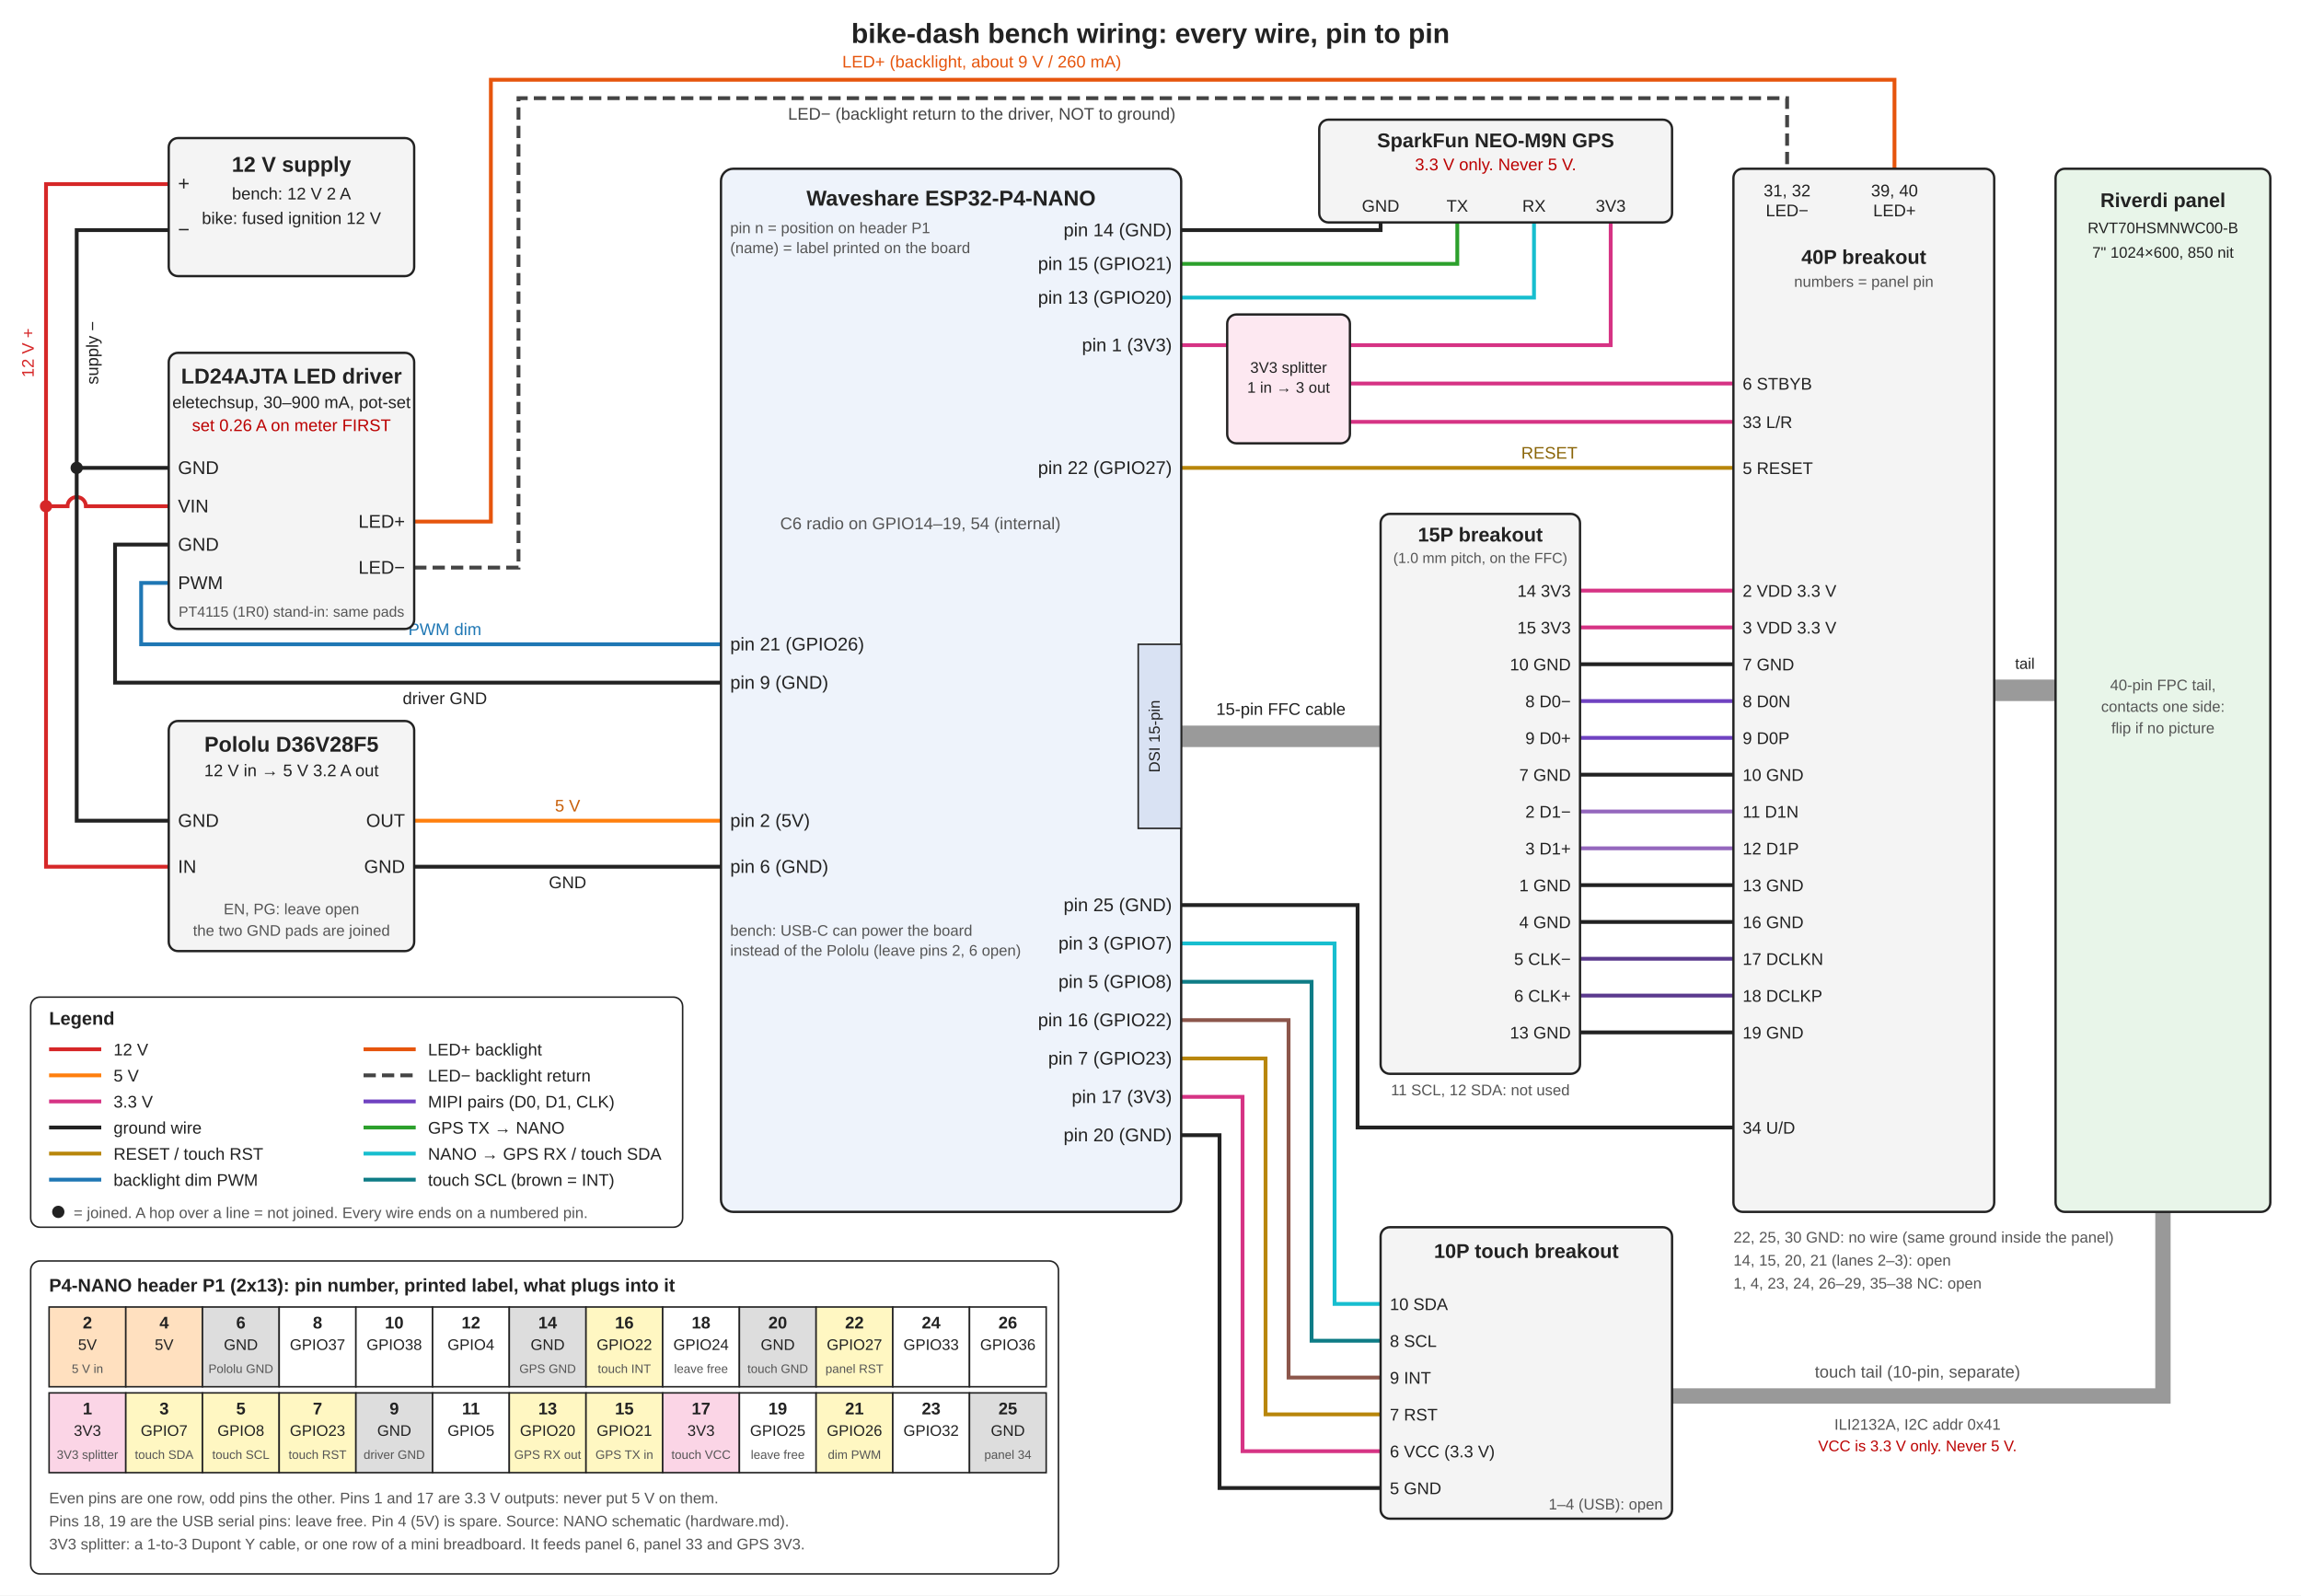
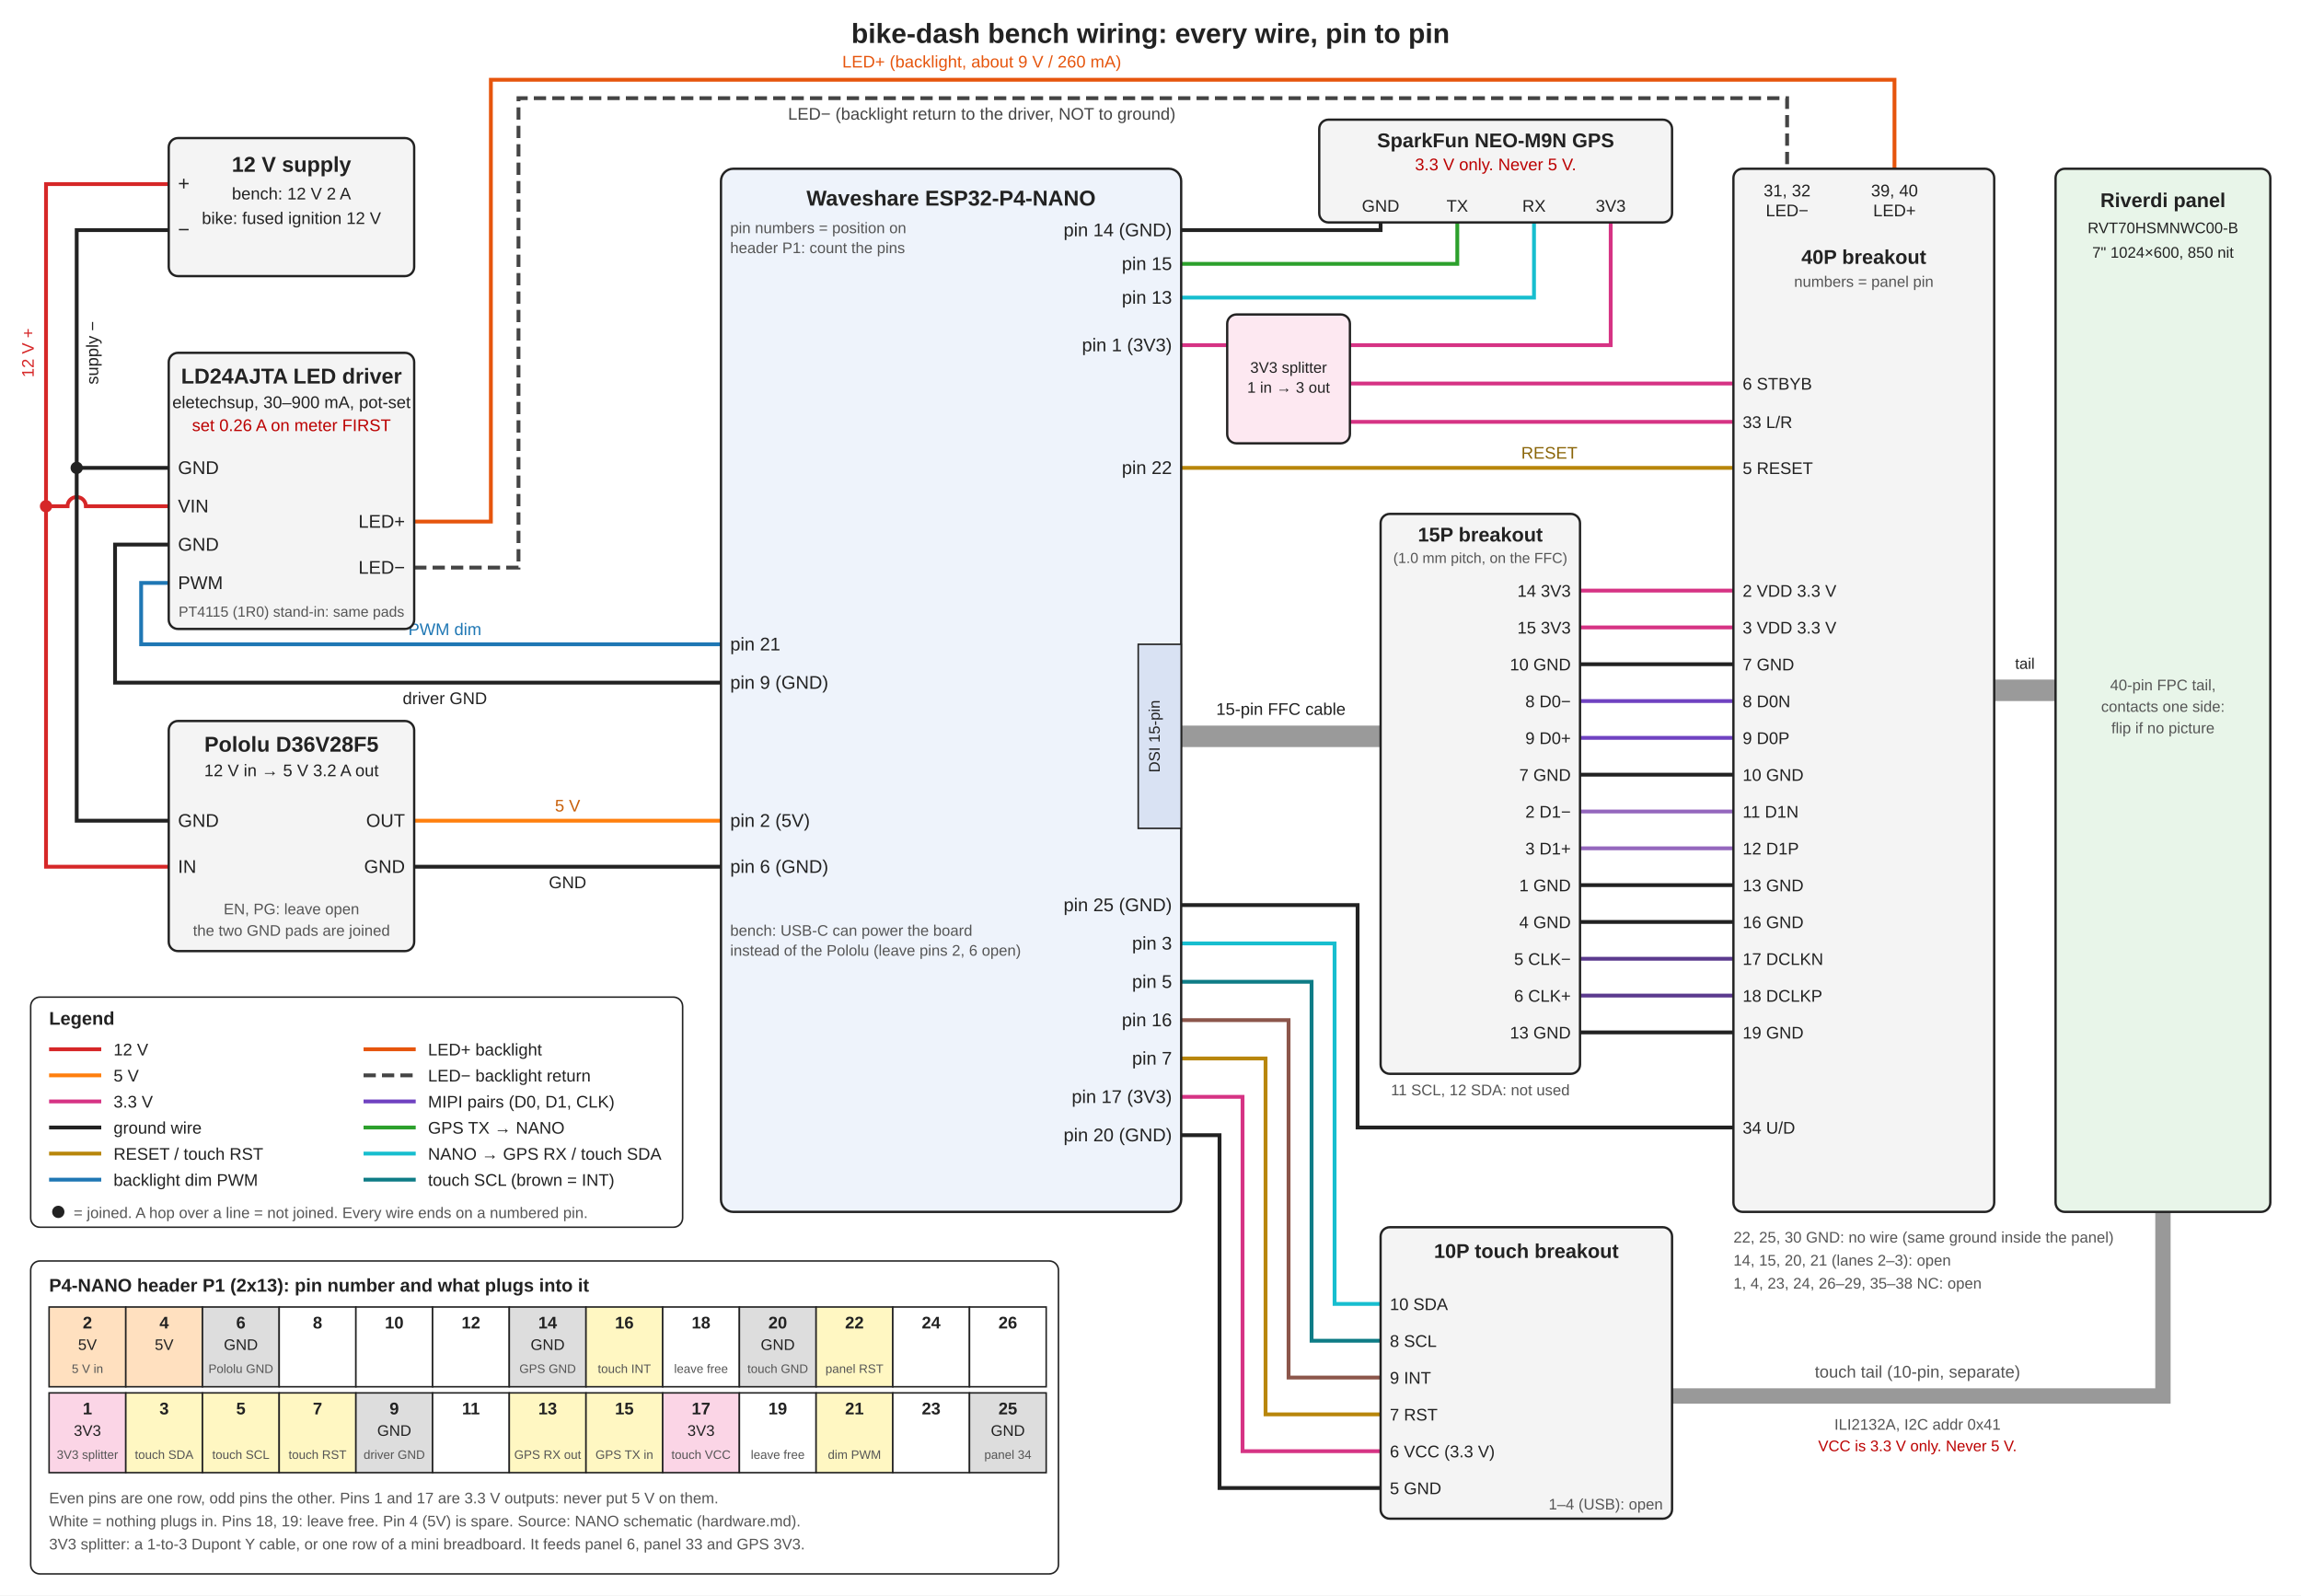
- <svg xmlns="http://www.w3.org/2000/svg" viewBox="0 0 1500 1040" width="1500" height="1040" role="img" aria-label="Bench wiring, every wire pin to pin. 12 V supply feeds the Pololu (IN, GND) and the LED driver (VIN, GND). Pololu OUT to NANO pin 2, GND to pin 6. LED driver PWM to pin 21 (GPIO26), GND to pin 9, LED+ to panel 39/40, LED- to panel 31/32. NANO pin 22 (GPIO27) to panel 5 RESET. NANO pin 1 (3V3) to a 1-to-3 splitter feeding panel 6, panel 33 and GPS 3V3. 15-pin breakout pins 14, 15 (3V3) to panel 2, 3; its GND pins 10, 7, 1, 4, 13 to panel 7, 10, 13, 16, 19; MIPI D0, D1, CLK pairs to panel 8/9, 11/12, 17/18. NANO pin 25 GND to panel 34. GPS: GND pin 14, TX to pin 15, RX to pin 13. Touch: SDA pin 3, SCL pin 5, INT pin 16, RST pin 7, VCC pin 17, GND pin 20.">
+ <svg xmlns="http://www.w3.org/2000/svg" viewBox="0 0 1500 1040" width="1500" height="1040" role="img" aria-label="Bench wiring, every wire pin to pin. 12 V supply feeds the Pololu (IN, GND) and the LED driver (VIN, GND). Pololu OUT to NANO pin 2, GND to pin 6. LED driver PWM to pin 21, GND to pin 9, LED+ to panel 39/40, LED- to panel 31/32. NANO pin 22 to panel 5 RESET. NANO pin 1 (3V3) to a 1-to-3 splitter feeding panel 6, panel 33 and GPS 3V3. 15-pin breakout pins 14, 15 (3V3) to panel 2, 3; its GND pins 10, 7, 1, 4, 13 to panel 7, 10, 13, 16, 19; MIPI D0, D1, CLK pairs to panel 8/9, 11/12, 17/18. NANO pin 25 GND to panel 34. GPS: GND pin 14, TX to pin 15, RX to pin 13. Touch: SDA pin 3, SCL pin 5, INT pin 16, RST pin 7, VCC pin 17, GND pin 20.">
  <rect x="0" y="0" width="1500" height="1040" fill="#ffffff" />
  <g font-family="Arial, Helvetica, sans-serif" font-size="12" fill="#222">
    <text x="750" y="28" font-size="18" text-anchor="middle" font-weight="bold">bike-dash bench wiring: every wire, pin to pin</text>
    <polyline points="110,120 30,120 30,565 110,565" fill="none" stroke="#d62728" stroke-width="2.5" />
    <path d="M30,330 H44 A6,6 0 0 1 56,330 H110" fill="none" stroke="#d62728" stroke-width="2.5" />
    <circle cx="30" cy="330" r="4" fill="#d62728" />
    <polyline points="110,150 50,150 50,535 110,535" fill="none" stroke="#222" stroke-width="2.5" />
    <polyline points="50,305 110,305" fill="none" stroke="#222" stroke-width="2.5" />
    <circle cx="50" cy="305" r="4" fill="#222" />
    <text x="22" y="230" font-size="11" text-anchor="middle" fill="#d62728" transform="rotate(-90 22 230)">12 V +</text>
    <text x="64" y="230" font-size="11" text-anchor="middle" transform="rotate(-90 64 230)">supply −</text>
    <polyline points="110,355 75,355 75,445 470,445" fill="none" stroke="#222" stroke-width="2.5" />
    <polyline points="110,380 92,380 92,420 470,420" fill="none" stroke="#1f77b4" stroke-width="2.5" />
    <text x="290" y="414" font-size="11" text-anchor="middle" fill="#1f77b4">PWM dim</text>
    <text x="290" y="459" font-size="11" text-anchor="middle">driver GND</text>
    <polyline points="270,535 470,535" fill="none" stroke="#ff7f0e" stroke-width="2.5" />
    <text x="370" y="529" font-size="11" text-anchor="middle" fill="#c8600a">5 V</text>
    <polyline points="270,565 470,565" fill="none" stroke="#222" stroke-width="2.5" />
    <text x="370" y="579" font-size="11" text-anchor="middle">GND</text>
    <polyline points="270,340 320,340 320,52 1235,52 1235,110" fill="none" stroke="#e6550d" stroke-width="2.5" />
    <polyline points="270,370 338,370 338,64 1165,64 1165,110" fill="none" stroke="#444" stroke-width="2.5" stroke-dasharray="8 4" />
    <text x="640" y="44" font-size="11" text-anchor="middle" fill="#e6550d">LED+  (backlight, about 9 V / 260 mA)</text>
    <text x="640" y="78" font-size="11" text-anchor="middle" fill="#444">LED−  (backlight return to the driver, NOT to ground)</text>
    <polyline points="770,150 900,150 900,145" fill="none" stroke="#222" stroke-width="2.5" />
    <polyline points="770,172 950,172 950,145" fill="none" stroke="#2ca02c" stroke-width="2.5" />
    <polyline points="770,194 1000,194 1000,145" fill="none" stroke="#17becf" stroke-width="2.5" />
    <polyline points="770,225 800,225" fill="none" stroke="#d63384" stroke-width="2.5" />
    <polyline points="880,225 1050,225 1050,145" fill="none" stroke="#d63384" stroke-width="2.5" />
    <polyline points="880,250 1130,250" fill="none" stroke="#d63384" stroke-width="2.5" />
    <polyline points="880,275 1130,275" fill="none" stroke="#d63384" stroke-width="2.5" />
    <polyline points="770,305 1130,305" fill="none" stroke="#b8860b" stroke-width="2.5" />
    <text x="1010" y="299" font-size="11" text-anchor="middle" fill="#8a6508">RESET</text>
    <line x1="770" y1="480" x2="900" y2="480" stroke="#9a9a9a" stroke-width="14" />
    <text x="835" y="466" font-size="11" text-anchor="middle">15-pin FFC cable</text>
    <polyline points="1030,385 1130,385" fill="none" stroke="#d63384" stroke-width="2.5" />
    <polyline points="1030,409 1130,409" fill="none" stroke="#d63384" stroke-width="2.5" />
    <polyline points="1030,433 1130,433" fill="none" stroke="#222" stroke-width="2.5" />
    <polyline points="1030,457 1130,457" fill="none" stroke="#6f42c1" stroke-width="2.5" />
    <polyline points="1030,481 1130,481" fill="none" stroke="#6f42c1" stroke-width="2.5" />
    <polyline points="1030,505 1130,505" fill="none" stroke="#222" stroke-width="2.5" />
    <polyline points="1030,529 1130,529" fill="none" stroke="#9467bd" stroke-width="2.5" />
    <polyline points="1030,553 1130,553" fill="none" stroke="#9467bd" stroke-width="2.5" />
    <polyline points="1030,577 1130,577" fill="none" stroke="#222" stroke-width="2.5" />
    <polyline points="1030,601 1130,601" fill="none" stroke="#222" stroke-width="2.5" />
    <polyline points="1030,625 1130,625" fill="none" stroke="#5b3a8e" stroke-width="2.5" />
    <polyline points="1030,649 1130,649" fill="none" stroke="#5b3a8e" stroke-width="2.5" />
    <polyline points="1030,673 1130,673" fill="none" stroke="#222" stroke-width="2.5" />
    <polyline points="770,590 885,590 885,735 1130,735" fill="none" stroke="#222" stroke-width="2.5" />
    <polyline points="770,615 870,615 870,850 900,850" fill="none" stroke="#17becf" stroke-width="2.5" />
    <polyline points="770,640 855,640 855,874 900,874" fill="none" stroke="#0e7c86" stroke-width="2.5" />
    <polyline points="770,665 840,665 840,898 900,898" fill="none" stroke="#8c564b" stroke-width="2.5" />
    <polyline points="770,690 825,690 825,922 900,922" fill="none" stroke="#b8860b" stroke-width="2.5" />
    <polyline points="770,715 810,715 810,946 900,946" fill="none" stroke="#d63384" stroke-width="2.5" />
    <polyline points="770,740 795,740 795,970 900,970" fill="none" stroke="#222" stroke-width="2.5" />
    <line x1="1300" y1="450" x2="1340" y2="450" stroke="#9a9a9a" stroke-width="14" />
    <text x="1320" y="436" font-size="10" text-anchor="middle">tail</text>
    <polyline points="1410,790 1410,910 1090,910" fill="none" stroke="#999" stroke-width="10" />
    <text x="1250" y="898" font-size="11" text-anchor="middle" fill="#555">touch tail (10-pin, separate)</text>
    <text x="1250" y="932" font-size="10" text-anchor="middle" fill="#555">ILI2132A, I2C addr 0x41</text>
    <text x="1250" y="946" font-size="10" text-anchor="middle" fill="#b00">VCC is 3.3 V only. Never 5 V.</text>
    <rect x="110" y="90" width="160" height="90" rx="6" fill="#f4f4f4" stroke="#222" stroke-width="1.5" />
    <text x="190" y="112" font-size="14" text-anchor="middle" font-weight="bold">12 V supply</text>
    <text x="190" y="130" font-size="11" text-anchor="middle">bench: 12 V 2 A</text>
    <text x="190" y="146" font-size="11" text-anchor="middle">bike: fused ignition 12 V</text>
    <text x="116" y="124" font-size="13">+</text>
    <text x="116" y="154" font-size="13">−</text>
    <rect x="110" y="230" width="160" height="180" rx="6" fill="#f4f4f4" stroke="#222" stroke-width="1.5" />
    <text x="190" y="250" font-size="14" text-anchor="middle" font-weight="bold">LD24AJTA LED driver</text>
    <text x="190" y="266" font-size="11" text-anchor="middle">eletechsup, 30–900 mA, pot-set</text>
    <text x="190" y="281" font-size="11" text-anchor="middle" fill="#b00">set 0.26 A on meter FIRST</text>
    <text x="116" y="309" font-size="12">GND</text>
    <text x="116" y="334" font-size="12">VIN</text>
    <text x="116" y="359" font-size="12">GND</text>
    <text x="116" y="384" font-size="12">PWM</text>
    <text x="264" y="344" font-size="12" text-anchor="end">LED+</text>
    <text x="264" y="374" font-size="12" text-anchor="end">LED−</text>
    <text x="190" y="402" font-size="9.5" text-anchor="middle" fill="#555">PT4115 (1R0) stand-in: same pads</text>
    <rect x="110" y="470" width="160" height="150" rx="6" fill="#f4f4f4" stroke="#222" stroke-width="1.5" />
    <text x="190" y="490" font-size="14" text-anchor="middle" font-weight="bold">Pololu D36V28F5</text>
    <text x="190" y="506" font-size="11" text-anchor="middle">12 V in → 5 V 3.2 A out</text>
    <text x="116" y="539" font-size="12">GND</text>
    <text x="116" y="569" font-size="12">IN</text>
    <text x="264" y="539" font-size="12" text-anchor="end">OUT</text>
    <text x="264" y="569" font-size="12" text-anchor="end">GND</text>
    <text x="190" y="596" font-size="10" text-anchor="middle" fill="#555">EN, PG: leave open</text>
    <text x="190" y="610" font-size="10" text-anchor="middle" fill="#555">the two GND pads are joined</text>
    <rect x="470" y="110" width="300" height="680" rx="8" fill="#eef3fb" stroke="#222" stroke-width="1.5" />
    <text x="620" y="134" font-size="14" text-anchor="middle" font-weight="bold">Waveshare ESP32-P4-NANO</text>
-     <text x="476" y="152" font-size="10" fill="#555">pin n = position on header P1</text>
-     <text x="476" y="165" font-size="10" fill="#555">(name) = label printed on the board</text>
-     <text x="476" y="424" font-size="12">pin 21 (GPIO26)</text>
+     <text x="476" y="152" font-size="10" fill="#555">pin numbers = position on</text>
+     <text x="476" y="165" font-size="10" fill="#555">header P1: count the pins</text>
+     <text x="476" y="424" font-size="12">pin 21</text>
    <text x="476" y="449" font-size="12">pin 9 (GND)</text>
    <text x="476" y="539" font-size="12">pin 2 (5V)</text>
    <text x="476" y="569" font-size="12">pin 6 (GND)</text>
    <text x="476" y="610" font-size="10" fill="#555">bench: USB-C can power the board</text>
    <text x="476" y="623" font-size="10" fill="#555">instead of the Pololu (leave pins 2, 6 open)</text>
    <text x="764" y="154" font-size="12" text-anchor="end">pin 14 (GND)</text>
-     <text x="764" y="176" font-size="12" text-anchor="end">pin 15 (GPIO21)</text>
-     <text x="764" y="198" font-size="12" text-anchor="end">pin 13 (GPIO20)</text>
+     <text x="764" y="176" font-size="12" text-anchor="end">pin 15</text>
+     <text x="764" y="198" font-size="12" text-anchor="end">pin 13</text>
    <text x="764" y="229" font-size="12" text-anchor="end">pin 1 (3V3)</text>
-     <text x="764" y="309" font-size="12" text-anchor="end">pin 22 (GPIO27)</text>
+     <text x="764" y="309" font-size="12" text-anchor="end">pin 22</text>
    <text x="764" y="594" font-size="12" text-anchor="end">pin 25 (GND)</text>
-     <text x="764" y="619" font-size="12" text-anchor="end">pin 3 (GPIO7)</text>
-     <text x="764" y="644" font-size="12" text-anchor="end">pin 5 (GPIO8)</text>
-     <text x="764" y="669" font-size="12" text-anchor="end">pin 16 (GPIO22)</text>
-     <text x="764" y="694" font-size="12" text-anchor="end">pin 7 (GPIO23)</text>
+     <text x="764" y="619" font-size="12" text-anchor="end">pin 3</text>
+     <text x="764" y="644" font-size="12" text-anchor="end">pin 5</text>
+     <text x="764" y="669" font-size="12" text-anchor="end">pin 16</text>
+     <text x="764" y="694" font-size="12" text-anchor="end">pin 7</text>
    <text x="764" y="719" font-size="12" text-anchor="end">pin 17 (3V3)</text>
    <text x="764" y="744" font-size="12" text-anchor="end">pin 20 (GND)</text>
    <rect x="742" y="420" width="28" height="120" fill="#d9e2f3" stroke="#222" />
    <text x="756" y="480" font-size="10" text-anchor="middle" transform="rotate(-90 756 480)">DSI 15-pin</text>
-     <text x="600" y="345" font-size="11" text-anchor="middle" fill="#555">C6 radio on GPIO14–19, 54 (internal)</text>
    <rect x="800" y="205" width="80" height="84" rx="6" fill="#fde8f1" stroke="#222" stroke-width="1.5" />
    <text x="840" y="243" font-size="10" text-anchor="middle">3V3 splitter</text>
    <text x="840" y="256" font-size="10" text-anchor="middle">1 in → 3 out</text>
    <rect x="860" y="78" width="230" height="67" rx="6" fill="#f4f4f4" stroke="#222" stroke-width="1.5" />
    <text x="975" y="96" font-size="13" text-anchor="middle" font-weight="bold">SparkFun NEO-M9N GPS</text>
    <text x="975" y="111" font-size="11" text-anchor="middle" fill="#b00">3.3 V only. Never 5 V.</text>
    <text x="900" y="138" font-size="11" text-anchor="middle">GND</text>
    <text x="950" y="138" font-size="11" text-anchor="middle">TX</text>
    <text x="1000" y="138" font-size="11" text-anchor="middle">RX</text>
    <text x="1050" y="138" font-size="11" text-anchor="middle">3V3</text>
    <rect x="900" y="335" width="130" height="365" rx="6" fill="#f4f4f4" stroke="#222" stroke-width="1.5" />
    <text x="965" y="353" font-size="13" text-anchor="middle" font-weight="bold">15P breakout</text>
    <text x="965" y="367" font-size="9.5" text-anchor="middle" fill="#555">(1.0 mm pitch, on the FFC)</text>
    <text x="1024" y="389" font-size="11" text-anchor="end">14  3V3</text>
    <text x="1024" y="413" font-size="11" text-anchor="end">15  3V3</text>
    <text x="1024" y="437" font-size="11" text-anchor="end">10  GND</text>
    <text x="1024" y="461" font-size="11" text-anchor="end">8  D0−</text>
    <text x="1024" y="485" font-size="11" text-anchor="end">9  D0+</text>
    <text x="1024" y="509" font-size="11" text-anchor="end">7  GND</text>
    <text x="1024" y="533" font-size="11" text-anchor="end">2  D1−</text>
    <text x="1024" y="557" font-size="11" text-anchor="end">3  D1+</text>
    <text x="1024" y="581" font-size="11" text-anchor="end">1  GND</text>
    <text x="1024" y="605" font-size="11" text-anchor="end">4  GND</text>
    <text x="1024" y="629" font-size="11" text-anchor="end">5  CLK−</text>
    <text x="1024" y="653" font-size="11" text-anchor="end">6  CLK+</text>
    <text x="1024" y="677" font-size="11" text-anchor="end">13  GND</text>
    <text x="965" y="714" font-size="10" text-anchor="middle" fill="#555">11 SCL, 12 SDA: not used</text>
    <rect x="1130" y="110" width="170" height="680" rx="6" fill="#f4f4f4" stroke="#222" stroke-width="1.5" />
    <text x="1165" y="128" font-size="11" text-anchor="middle">31, 32</text>
    <text x="1165" y="141" font-size="11" text-anchor="middle">LED−</text>
    <text x="1235" y="128" font-size="11" text-anchor="middle">39, 40</text>
    <text x="1235" y="141" font-size="11" text-anchor="middle">LED+</text>
    <text x="1215" y="172" font-size="13" text-anchor="middle" font-weight="bold">40P breakout</text>
    <text x="1215" y="187" font-size="10" text-anchor="middle" fill="#555">numbers = panel pin</text>
    <text x="1136" y="254" font-size="11">6  STBYB</text>
    <text x="1136" y="279" font-size="11">33  L/R</text>
    <text x="1136" y="309" font-size="11">5  RESET</text>
    <text x="1136" y="389" font-size="11">2  VDD 3.3 V</text>
    <text x="1136" y="413" font-size="11">3  VDD 3.3 V</text>
    <text x="1136" y="437" font-size="11">7  GND</text>
    <text x="1136" y="461" font-size="11">8  D0N</text>
    <text x="1136" y="485" font-size="11">9  D0P</text>
    <text x="1136" y="509" font-size="11">10  GND</text>
    <text x="1136" y="533" font-size="11">11  D1N</text>
    <text x="1136" y="557" font-size="11">12  D1P</text>
    <text x="1136" y="581" font-size="11">13  GND</text>
    <text x="1136" y="605" font-size="11">16  GND</text>
    <text x="1136" y="629" font-size="11">17  DCLKN</text>
    <text x="1136" y="653" font-size="11">18  DCLKP</text>
    <text x="1136" y="677" font-size="11">19  GND</text>
    <text x="1136" y="739" font-size="11">34  U/D</text>
    <text x="1130" y="810" font-size="10" fill="#555">22, 25, 30 GND: no wire (same ground inside the panel)</text>
    <text x="1130" y="825" font-size="10" fill="#555">14, 15, 20, 21 (lanes 2–3): open</text>
    <text x="1130" y="840" font-size="10" fill="#555">1, 4, 23, 24, 26–29, 35–38 NC: open</text>
    <rect x="1340" y="110" width="140" height="680" rx="6" fill="#e8f5e9" stroke="#222" stroke-width="1.5" />
    <text x="1410" y="135" font-size="13" text-anchor="middle" font-weight="bold">Riverdi panel</text>
    <text x="1410" y="152" font-size="10" text-anchor="middle">RVT70HSMNWC00-B</text>
    <text x="1410" y="168" font-size="10" text-anchor="middle">7" 1024×600, 850 nit</text>
    <text x="1410" y="450" font-size="10" text-anchor="middle" fill="#555">40-pin FPC tail,</text>
    <text x="1410" y="464" font-size="10" text-anchor="middle" fill="#555">contacts one side:</text>
    <text x="1410" y="478" font-size="10" text-anchor="middle" fill="#555">flip if no picture</text>
    <rect x="900" y="800" width="190" height="190" rx="6" fill="#f4f4f4" stroke="#222" stroke-width="1.5" />
    <text x="995" y="820" font-size="13" text-anchor="middle" font-weight="bold">10P touch breakout</text>
    <text x="906" y="854" font-size="11">10  SDA</text>
    <text x="906" y="878" font-size="11">8  SCL</text>
    <text x="906" y="902" font-size="11">9  INT</text>
    <text x="906" y="926" font-size="11">7  RST</text>
    <text x="906" y="950" font-size="11">6  VCC (3.3 V)</text>
    <text x="906" y="974" font-size="11">5  GND</text>
    <text x="1084" y="984" font-size="10" text-anchor="end" fill="#555">1–4 (USB): open</text>
    <rect x="20" y="650" width="425" height="150" rx="6" fill="#fff" stroke="#222" stroke-width="1" />
    <text x="32" y="668" font-size="12" font-weight="bold">Legend</text>
    <line x1="32" y1="684" x2="66" y2="684" stroke="#d62728" stroke-width="2.5" />
    <text x="74" y="688" font-size="11">12 V</text>
    <line x1="32" y1="701" x2="66" y2="701" stroke="#ff7f0e" stroke-width="2.5" />
    <text x="74" y="705" font-size="11">5 V</text>
    <line x1="32" y1="718" x2="66" y2="718" stroke="#d63384" stroke-width="2.5" />
    <text x="74" y="722" font-size="11">3.3 V</text>
    <line x1="32" y1="735" x2="66" y2="735" stroke="#222" stroke-width="2.5" />
    <text x="74" y="739" font-size="11">ground wire</text>
    <line x1="32" y1="752" x2="66" y2="752" stroke="#b8860b" stroke-width="2.5" />
    <text x="74" y="756" font-size="11">RESET / touch RST</text>
    <line x1="32" y1="769" x2="66" y2="769" stroke="#1f77b4" stroke-width="2.5" />
    <text x="74" y="773" font-size="11">backlight dim PWM</text>
    <line x1="237" y1="684" x2="271" y2="684" stroke="#e6550d" stroke-width="2.5" />
    <text x="279" y="688" font-size="11">LED+ backlight</text>
    <line x1="237" y1="701" x2="271" y2="701" stroke="#444" stroke-width="2.5" stroke-dasharray="8 4" />
    <text x="279" y="705" font-size="11">LED− backlight return</text>
    <line x1="237" y1="718" x2="271" y2="718" stroke="#6f42c1" stroke-width="2.5" />
    <text x="279" y="722" font-size="11">MIPI pairs (D0, D1, CLK)</text>
    <line x1="237" y1="735" x2="271" y2="735" stroke="#2ca02c" stroke-width="2.5" />
    <text x="279" y="739" font-size="11">GPS TX → NANO</text>
    <line x1="237" y1="752" x2="271" y2="752" stroke="#17becf" stroke-width="2.5" />
    <text x="279" y="756" font-size="11">NANO → GPS RX / touch SDA</text>
    <line x1="237" y1="769" x2="271" y2="769" stroke="#0e7c86" stroke-width="2.5" />
    <text x="279" y="773" font-size="11">touch SCL (brown = INT)</text>
    <circle cx="38" cy="790" r="4" fill="#222" />
    <text x="48" y="794" font-size="10" fill="#555">= joined. A hop over a line = not joined. Every wire ends on a numbered pin.</text>
    <rect x="20" y="822" width="670" height="204" rx="6" fill="#fff" stroke="#222" stroke-width="1" />
-     <text x="32" y="842" font-size="12" font-weight="bold">P4-NANO header P1 (2x13): pin number, printed label, what plugs into it</text>
+     <text x="32" y="842" font-size="12" font-weight="bold">P4-NANO header P1 (2x13): pin number and what plugs into it</text>
    <rect x="32" y="852" width="50" height="52" fill="#ffe0bf" stroke="#222" stroke-width="1" />
    <text x="57.0" y="866" font-size="11" text-anchor="middle" font-weight="bold">2</text>
    <text x="57.0" y="880" font-size="10" text-anchor="middle">5V</text>
    <text x="57.0" y="895" font-size="8" text-anchor="middle" fill="#555">5 V in</text>
    <rect x="82" y="852" width="50" height="52" fill="#ffe0bf" stroke="#222" stroke-width="1" />
    <text x="107.0" y="866" font-size="11" text-anchor="middle" font-weight="bold">4</text>
    <text x="107.0" y="880" font-size="10" text-anchor="middle">5V</text>
    <rect x="132" y="852" width="50" height="52" fill="#dddddd" stroke="#222" stroke-width="1" />
    <text x="157.0" y="866" font-size="11" text-anchor="middle" font-weight="bold">6</text>
    <text x="157.0" y="880" font-size="10" text-anchor="middle">GND</text>
    <text x="157.0" y="895" font-size="8" text-anchor="middle" fill="#555">Pololu GND</text>
    <rect x="182" y="852" width="50" height="52" fill="#ffffff" stroke="#222" stroke-width="1" />
    <text x="207.0" y="866" font-size="11" text-anchor="middle" font-weight="bold">8</text>
-     <text x="207.0" y="880" font-size="10" text-anchor="middle">GPIO37</text>
    <rect x="232" y="852" width="50" height="52" fill="#ffffff" stroke="#222" stroke-width="1" />
    <text x="257.0" y="866" font-size="11" text-anchor="middle" font-weight="bold">10</text>
-     <text x="257.0" y="880" font-size="10" text-anchor="middle">GPIO38</text>
    <rect x="282" y="852" width="50" height="52" fill="#ffffff" stroke="#222" stroke-width="1" />
    <text x="307.0" y="866" font-size="11" text-anchor="middle" font-weight="bold">12</text>
-     <text x="307.0" y="880" font-size="10" text-anchor="middle">GPIO4</text>
    <rect x="332" y="852" width="50" height="52" fill="#dddddd" stroke="#222" stroke-width="1" />
    <text x="357.0" y="866" font-size="11" text-anchor="middle" font-weight="bold">14</text>
    <text x="357.0" y="880" font-size="10" text-anchor="middle">GND</text>
    <text x="357.0" y="895" font-size="8" text-anchor="middle" fill="#555">GPS GND</text>
    <rect x="382" y="852" width="50" height="52" fill="#fff7c2" stroke="#222" stroke-width="1" />
    <text x="407.0" y="866" font-size="11" text-anchor="middle" font-weight="bold">16</text>
-     <text x="407.0" y="880" font-size="10" text-anchor="middle">GPIO22</text>
    <text x="407.0" y="895" font-size="8" text-anchor="middle" fill="#555">touch INT</text>
    <rect x="432" y="852" width="50" height="52" fill="#ffffff" stroke="#222" stroke-width="1" />
    <text x="457.0" y="866" font-size="11" text-anchor="middle" font-weight="bold">18</text>
-     <text x="457.0" y="880" font-size="10" text-anchor="middle">GPIO24</text>
    <text x="457.0" y="895" font-size="8" text-anchor="middle" fill="#555">leave free</text>
    <rect x="482" y="852" width="50" height="52" fill="#dddddd" stroke="#222" stroke-width="1" />
    <text x="507.0" y="866" font-size="11" text-anchor="middle" font-weight="bold">20</text>
    <text x="507.0" y="880" font-size="10" text-anchor="middle">GND</text>
    <text x="507.0" y="895" font-size="8" text-anchor="middle" fill="#555">touch GND</text>
    <rect x="532" y="852" width="50" height="52" fill="#fff7c2" stroke="#222" stroke-width="1" />
    <text x="557.0" y="866" font-size="11" text-anchor="middle" font-weight="bold">22</text>
-     <text x="557.0" y="880" font-size="10" text-anchor="middle">GPIO27</text>
    <text x="557.0" y="895" font-size="8" text-anchor="middle" fill="#555">panel RST</text>
    <rect x="582" y="852" width="50" height="52" fill="#ffffff" stroke="#222" stroke-width="1" />
    <text x="607.0" y="866" font-size="11" text-anchor="middle" font-weight="bold">24</text>
-     <text x="607.0" y="880" font-size="10" text-anchor="middle">GPIO33</text>
    <rect x="632" y="852" width="50" height="52" fill="#ffffff" stroke="#222" stroke-width="1" />
    <text x="657.0" y="866" font-size="11" text-anchor="middle" font-weight="bold">26</text>
-     <text x="657.0" y="880" font-size="10" text-anchor="middle">GPIO36</text>
    <rect x="32" y="908" width="50" height="52" fill="#fbd5e6" stroke="#222" stroke-width="1" />
    <text x="57.0" y="922" font-size="11" text-anchor="middle" font-weight="bold">1</text>
    <text x="57.0" y="936" font-size="10" text-anchor="middle">3V3</text>
    <text x="57.0" y="951" font-size="8" text-anchor="middle" fill="#555">3V3 splitter</text>
    <rect x="82" y="908" width="50" height="52" fill="#fff7c2" stroke="#222" stroke-width="1" />
    <text x="107.0" y="922" font-size="11" text-anchor="middle" font-weight="bold">3</text>
-     <text x="107.0" y="936" font-size="10" text-anchor="middle">GPIO7</text>
    <text x="107.0" y="951" font-size="8" text-anchor="middle" fill="#555">touch SDA</text>
    <rect x="132" y="908" width="50" height="52" fill="#fff7c2" stroke="#222" stroke-width="1" />
    <text x="157.0" y="922" font-size="11" text-anchor="middle" font-weight="bold">5</text>
-     <text x="157.0" y="936" font-size="10" text-anchor="middle">GPIO8</text>
    <text x="157.0" y="951" font-size="8" text-anchor="middle" fill="#555">touch SCL</text>
    <rect x="182" y="908" width="50" height="52" fill="#fff7c2" stroke="#222" stroke-width="1" />
    <text x="207.0" y="922" font-size="11" text-anchor="middle" font-weight="bold">7</text>
-     <text x="207.0" y="936" font-size="10" text-anchor="middle">GPIO23</text>
    <text x="207.0" y="951" font-size="8" text-anchor="middle" fill="#555">touch RST</text>
    <rect x="232" y="908" width="50" height="52" fill="#dddddd" stroke="#222" stroke-width="1" />
    <text x="257.0" y="922" font-size="11" text-anchor="middle" font-weight="bold">9</text>
    <text x="257.0" y="936" font-size="10" text-anchor="middle">GND</text>
    <text x="257.0" y="951" font-size="8" text-anchor="middle" fill="#555">driver GND</text>
    <rect x="282" y="908" width="50" height="52" fill="#ffffff" stroke="#222" stroke-width="1" />
    <text x="307.0" y="922" font-size="11" text-anchor="middle" font-weight="bold">11</text>
-     <text x="307.0" y="936" font-size="10" text-anchor="middle">GPIO5</text>
    <rect x="332" y="908" width="50" height="52" fill="#fff7c2" stroke="#222" stroke-width="1" />
    <text x="357.0" y="922" font-size="11" text-anchor="middle" font-weight="bold">13</text>
-     <text x="357.0" y="936" font-size="10" text-anchor="middle">GPIO20</text>
    <text x="357.0" y="951" font-size="8" text-anchor="middle" fill="#555">GPS RX out</text>
    <rect x="382" y="908" width="50" height="52" fill="#fff7c2" stroke="#222" stroke-width="1" />
    <text x="407.0" y="922" font-size="11" text-anchor="middle" font-weight="bold">15</text>
-     <text x="407.0" y="936" font-size="10" text-anchor="middle">GPIO21</text>
    <text x="407.0" y="951" font-size="8" text-anchor="middle" fill="#555">GPS TX in</text>
    <rect x="432" y="908" width="50" height="52" fill="#fbd5e6" stroke="#222" stroke-width="1" />
    <text x="457.0" y="922" font-size="11" text-anchor="middle" font-weight="bold">17</text>
    <text x="457.0" y="936" font-size="10" text-anchor="middle">3V3</text>
    <text x="457.0" y="951" font-size="8" text-anchor="middle" fill="#555">touch VCC</text>
    <rect x="482" y="908" width="50" height="52" fill="#ffffff" stroke="#222" stroke-width="1" />
    <text x="507.0" y="922" font-size="11" text-anchor="middle" font-weight="bold">19</text>
-     <text x="507.0" y="936" font-size="10" text-anchor="middle">GPIO25</text>
    <text x="507.0" y="951" font-size="8" text-anchor="middle" fill="#555">leave free</text>
    <rect x="532" y="908" width="50" height="52" fill="#fff7c2" stroke="#222" stroke-width="1" />
    <text x="557.0" y="922" font-size="11" text-anchor="middle" font-weight="bold">21</text>
-     <text x="557.0" y="936" font-size="10" text-anchor="middle">GPIO26</text>
    <text x="557.0" y="951" font-size="8" text-anchor="middle" fill="#555">dim PWM</text>
    <rect x="582" y="908" width="50" height="52" fill="#ffffff" stroke="#222" stroke-width="1" />
    <text x="607.0" y="922" font-size="11" text-anchor="middle" font-weight="bold">23</text>
-     <text x="607.0" y="936" font-size="10" text-anchor="middle">GPIO32</text>
    <rect x="632" y="908" width="50" height="52" fill="#dddddd" stroke="#222" stroke-width="1" />
    <text x="657.0" y="922" font-size="11" text-anchor="middle" font-weight="bold">25</text>
    <text x="657.0" y="936" font-size="10" text-anchor="middle">GND</text>
    <text x="657.0" y="951" font-size="8" text-anchor="middle" fill="#555">panel 34</text>
    <text x="32" y="980" font-size="10" fill="#555">Even pins are one row, odd pins the other. Pins 1 and 17 are 3.3 V outputs: never put 5 V on them.</text>
-     <text x="32" y="995" font-size="10" fill="#555">Pins 18, 19 are the USB serial pins: leave free. Pin 4 (5V) is spare. Source: NANO schematic (hardware.md).</text>
+     <text x="32" y="995" font-size="10" fill="#555">White = nothing plugs in. Pins 18, 19: leave free. Pin 4 (5V) is spare. Source: NANO schematic (hardware.md).</text>
    <text x="32" y="1010" font-size="10" fill="#555">3V3 splitter: a 1-to-3 Dupont Y cable, or one row of a mini breadboard. It feeds panel 6, panel 33 and GPS 3V3.</text>
  </g>
</svg>
